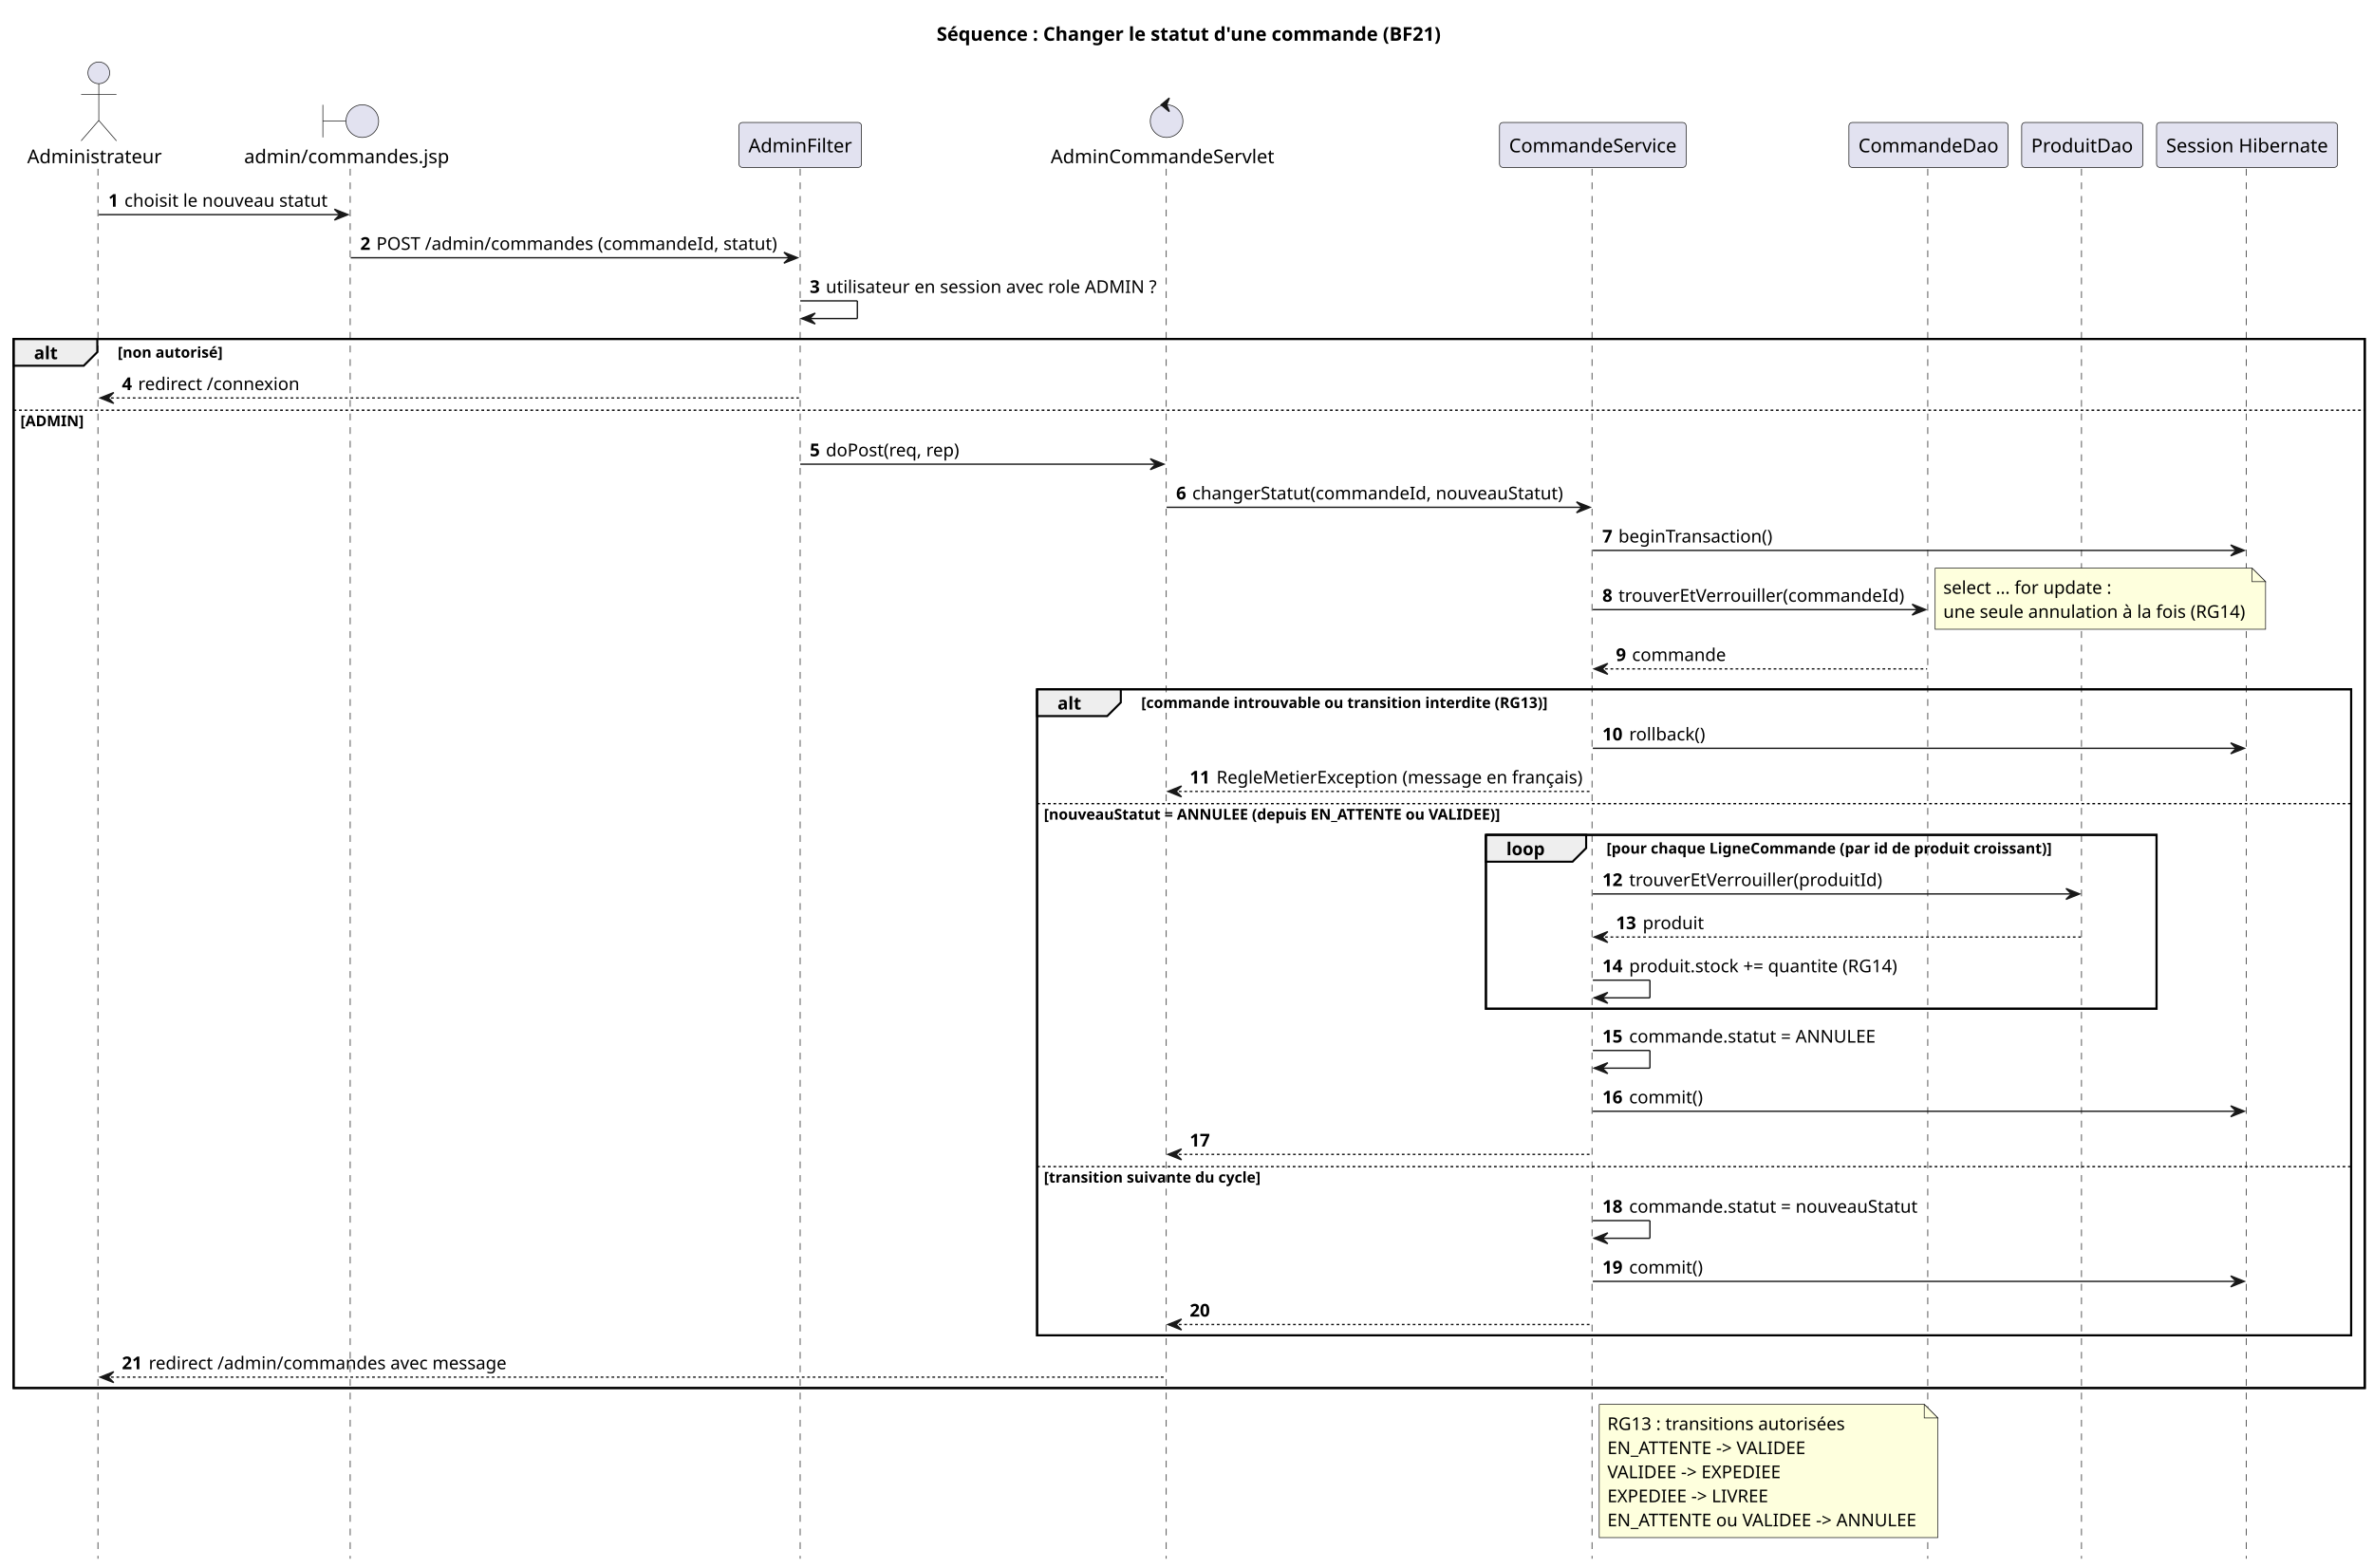
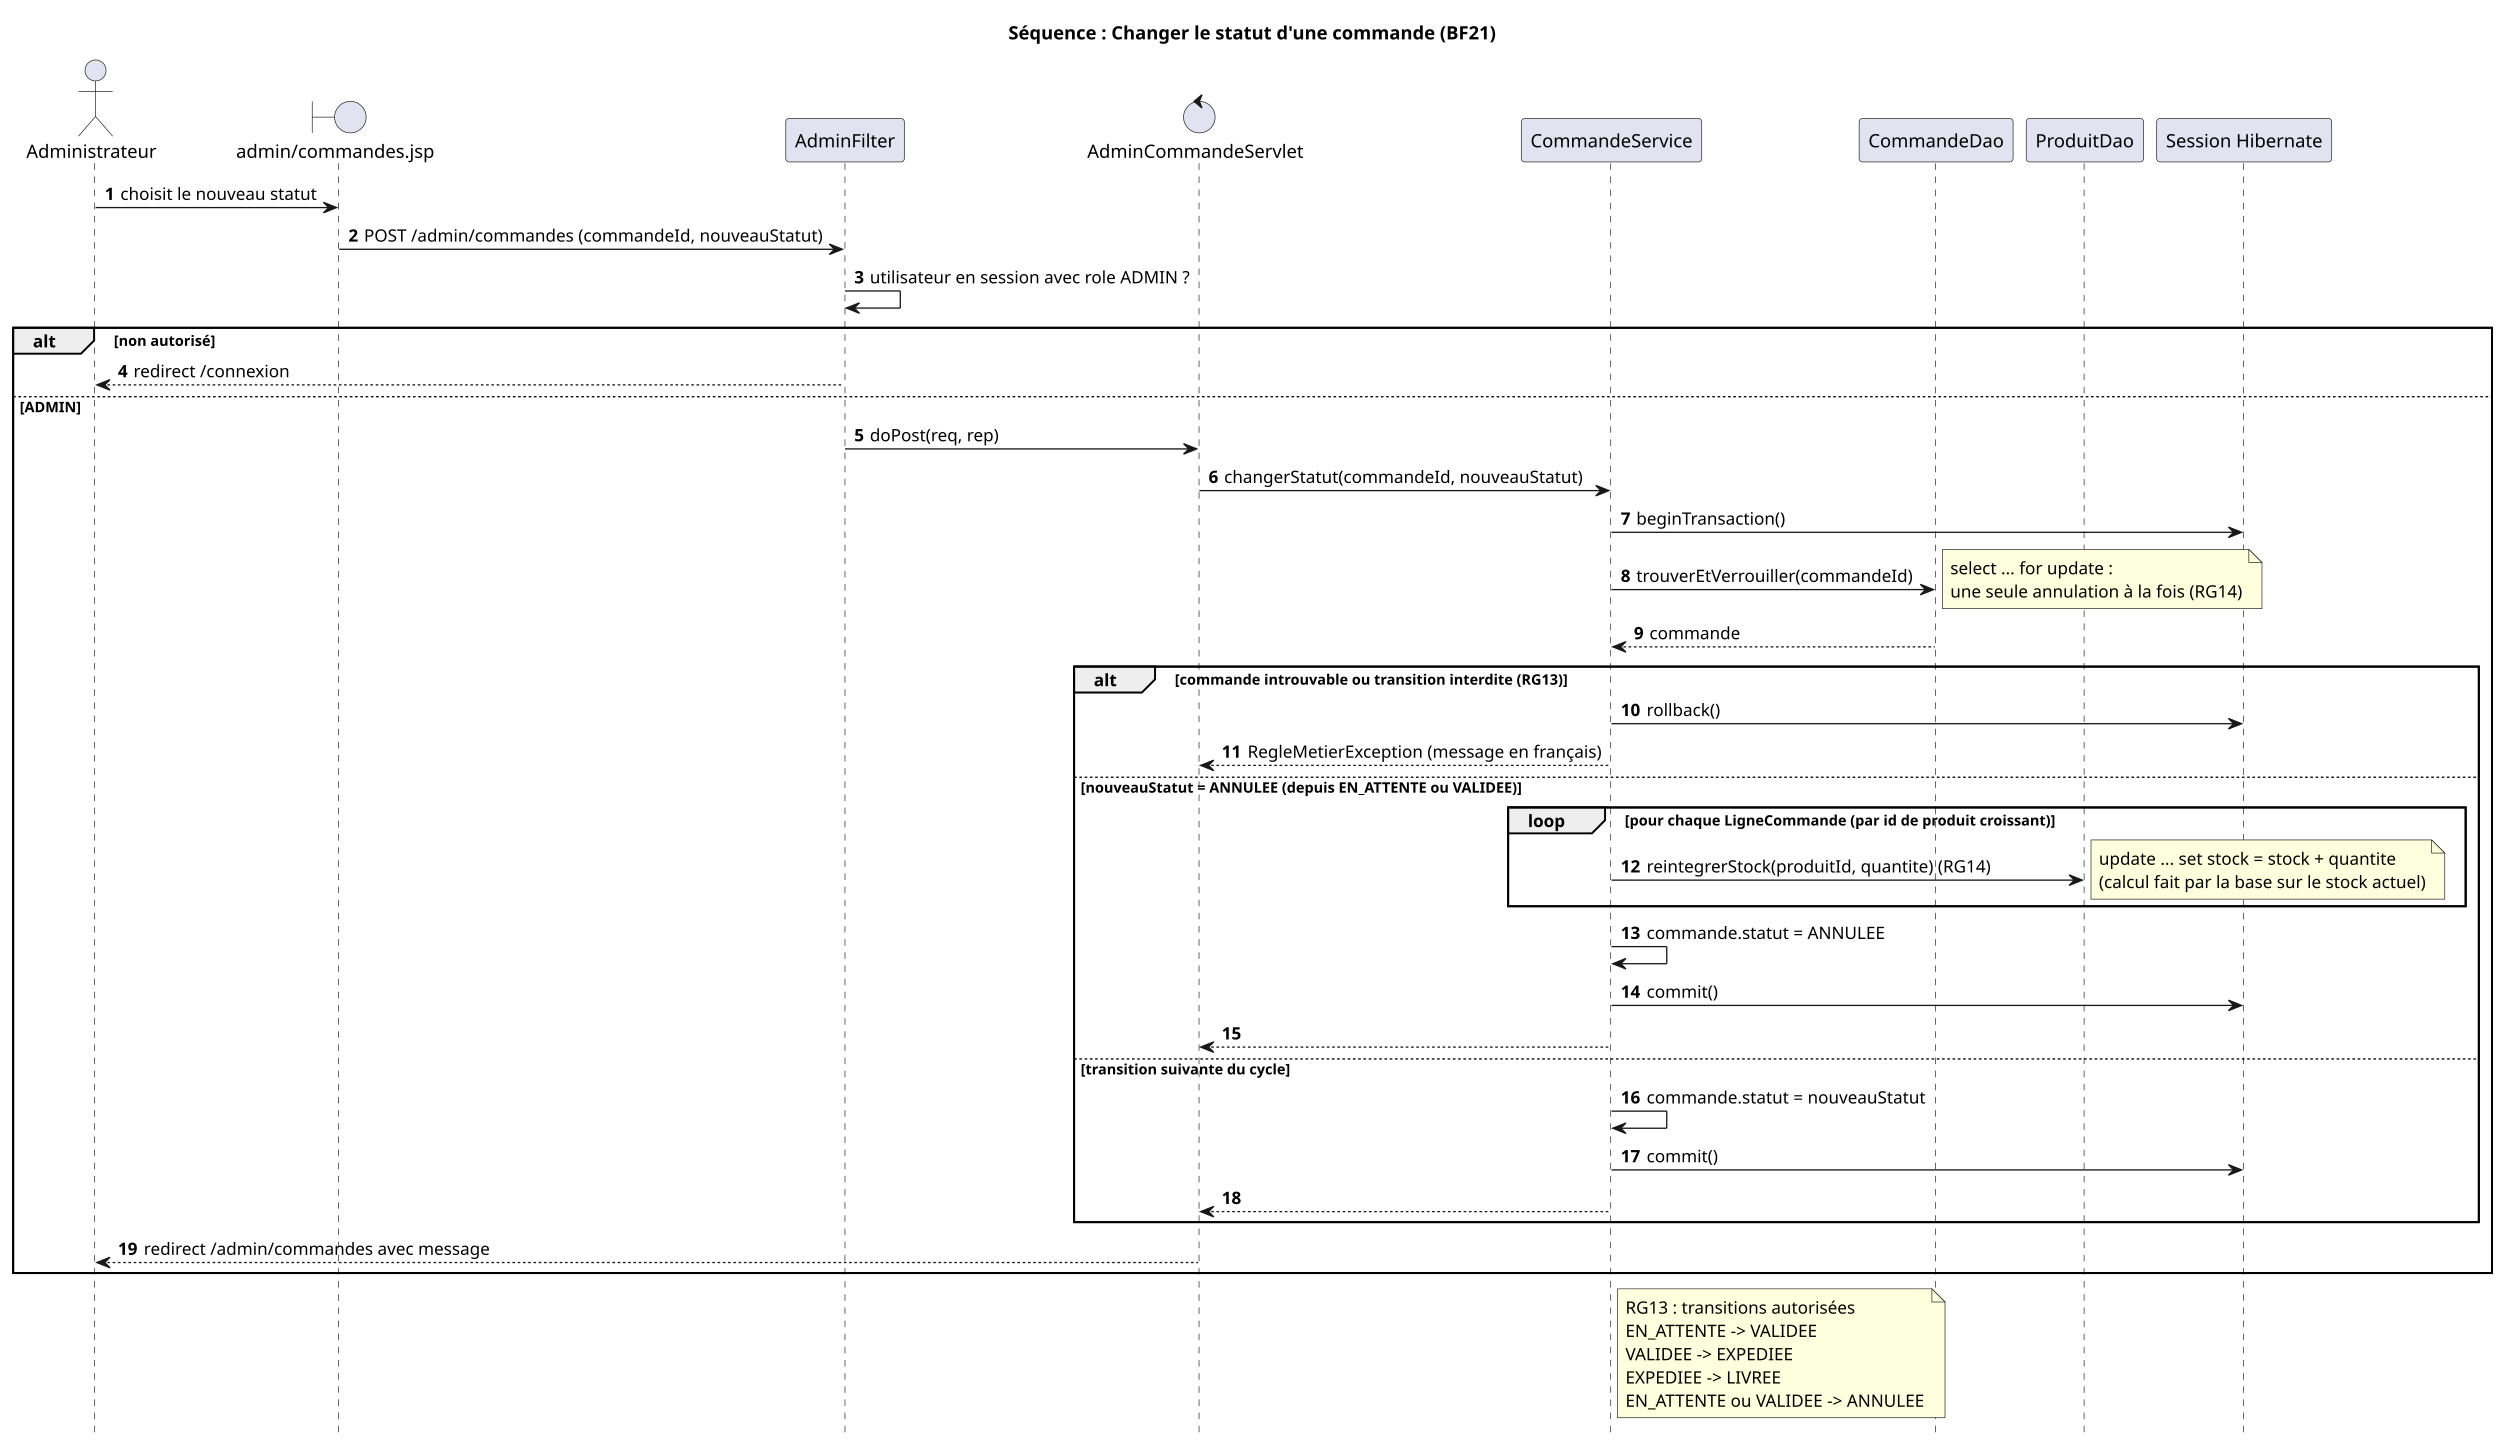
- <svg xmlns="http://www.w3.org/2000/svg" contentStyleType="text/css" data-diagram-type="SEQUENCE" height="1153px" preserveAspectRatio="none" style="width:1745px;height:1153px;background:#FFFFFF;" version="1.1" viewBox="0 0 1745 1153" width="1745px" zoomAndPan="magnify">
+ <svg xmlns="http://www.w3.org/2000/svg" contentStyleType="text/css" data-diagram-type="SEQUENCE" height="1100px" preserveAspectRatio="none" style="width:1901px;height:1100px;background:#FFFFFF;" version="1.1" viewBox="0 0 1901 1100" width="1901px" zoomAndPan="magnify">
  <defs />
  <g>
-     <text fill="#000000" font-family="sans-serif" font-size="14" font-weight="bold" lengthAdjust="spacing" textLength="370.351" x="688.793" y="29.966">Séquence : Changer le statut d'une commande (BF21)</text>
-     <rect fill="none" height="771.478" style="stroke:#000000;stroke-width:1.5;" width="1728.938" x="10" y="249.254" />
-     <rect fill="none" height="475.142" style="stroke:#000000;stroke-width:1.5;" width="966.301" x="762.636" y="506.884" />
-     <rect fill="none" height="127.824" style="stroke:#000000;stroke-width:1.5;" width="493.16" x="1092.68" y="613.984" />
+     <text fill="#000000" font-family="sans-serif" font-size="14" font-weight="bold" lengthAdjust="spacing" textLength="370.351" x="766.773" y="29.966">Séquence : Changer le statut d'une commande (BF21)</text>
+     <rect fill="none" height="718.772" style="stroke:#000000;stroke-width:1.5;" width="1884.896" x="10" y="249.254" />
+     <rect fill="none" height="422.436" style="stroke:#000000;stroke-width:1.5;" width="1068.154" x="816.742" y="506.884" />
+     <rect fill="none" height="75.118" style="stroke:#000000;stroke-width:1.5;" width="728.11" x="1146.786" y="613.984" />
    <g class="participant-lifeline" data-entity-uid="part1" data-qualified-name="Admin" id="part1-lifeline">
      <g>
-         <rect fill="#000000" fill-opacity="0" height="1022.126" width="8" x="68.651" y="124.136" />
-         <line style="stroke:#181818;stroke-width:0.5;stroke-dasharray:5,5;" x1="72" x2="72" y1="124.136" y2="1146.262" />
+         <rect fill="#000000" fill-opacity="0" height="969.42" width="8" x="68.651" y="124.136" />
+         <line style="stroke:#181818;stroke-width:0.5;stroke-dasharray:5,5;" x1="72" x2="72" y1="124.136" y2="1093.556" />
      </g>
    </g>
    <g class="participant-lifeline" data-entity-uid="part2" data-qualified-name="Vue" id="part2-lifeline">
      <g>
-         <rect fill="#000000" fill-opacity="0" height="1022.126" width="8" x="253.915" y="124.136" />
-         <line style="stroke:#181818;stroke-width:0.5;stroke-dasharray:5,5;" x1="257.519" x2="257.519" y1="124.136" y2="1146.262" />
+         <rect fill="#000000" fill-opacity="0" height="969.42" width="8" x="253.915" y="124.136" />
+         <line style="stroke:#181818;stroke-width:0.5;stroke-dasharray:5,5;" x1="257.519" x2="257.519" y1="124.136" y2="1093.556" />
      </g>
    </g>
    <g class="participant-lifeline" data-entity-uid="part3" data-qualified-name="AdminFilter" id="part3-lifeline">
      <g>
-         <rect fill="#000000" fill-opacity="0" height="1022.126" width="8" x="584.468" y="124.136" />
-         <line style="stroke:#181818;stroke-width:0.5;stroke-dasharray:5,5;" x1="588.402" x2="588.402" y1="124.136" y2="1146.262" />
+         <rect fill="#000000" fill-opacity="0" height="969.42" width="8" x="638.574" y="124.136" />
+         <line style="stroke:#181818;stroke-width:0.5;stroke-dasharray:5,5;" x1="642.508" x2="642.508" y1="124.136" y2="1093.556" />
      </g>
    </g>
    <g class="participant-lifeline" data-entity-uid="part4" data-qualified-name="AdminCommandeServlet" id="part4-lifeline">
      <g>
-         <rect fill="#000000" fill-opacity="0" height="1022.126" width="8" x="853.865" y="124.136" />
-         <line style="stroke:#181818;stroke-width:0.5;stroke-dasharray:5,5;" x1="857.636" x2="857.636" y1="124.136" y2="1146.262" />
+         <rect fill="#000000" fill-opacity="0" height="969.42" width="8" x="907.971" y="124.136" />
+         <line style="stroke:#181818;stroke-width:0.5;stroke-dasharray:5,5;" x1="911.742" x2="911.742" y1="124.136" y2="1093.556" />
      </g>
    </g>
    <g class="participant-lifeline" data-entity-uid="part5" data-qualified-name="CommandeService" id="part5-lifeline">
      <g>
-         <rect fill="#000000" fill-opacity="0" height="1022.126" width="8" x="1167.287" y="124.136" />
-         <line style="stroke:#181818;stroke-width:0.5;stroke-dasharray:5,5;" x1="1170.68" x2="1170.68" y1="124.136" y2="1146.262" />
+         <rect fill="#000000" fill-opacity="0" height="969.42" width="8" x="1221.393" y="124.136" />
+         <line style="stroke:#181818;stroke-width:0.5;stroke-dasharray:5,5;" x1="1224.786" x2="1224.786" y1="124.136" y2="1093.556" />
      </g>
    </g>
    <g class="participant-lifeline" data-entity-uid="part6" data-qualified-name="CommandeDao" id="part6-lifeline">
      <g>
-         <rect fill="#000000" fill-opacity="0" height="1022.126" width="8" x="1414.119" y="124.136" />
-         <line style="stroke:#181818;stroke-width:0.5;stroke-dasharray:5,5;" x1="1417.593" x2="1417.593" y1="124.136" y2="1146.262" />
+         <rect fill="#000000" fill-opacity="0" height="969.42" width="8" x="1468.225" y="124.136" />
+         <line style="stroke:#181818;stroke-width:0.5;stroke-dasharray:5,5;" x1="1471.699" x2="1471.699" y1="124.136" y2="1093.556" />
      </g>
    </g>
    <g class="participant-lifeline" data-entity-uid="part7" data-qualified-name="ProduitDao" id="part7-lifeline">
      <g>
-         <rect fill="#000000" fill-opacity="0" height="1022.126" width="8" x="1527.243" y="124.136" />
-         <line style="stroke:#181818;stroke-width:0.5;stroke-dasharray:5,5;" x1="1530.646" x2="1530.646" y1="124.136" y2="1146.262" />
+         <rect fill="#000000" fill-opacity="0" height="969.42" width="8" x="1581.349" y="124.136" />
+         <line style="stroke:#181818;stroke-width:0.5;stroke-dasharray:5,5;" x1="1584.752" x2="1584.752" y1="124.136" y2="1093.556" />
      </g>
    </g>
    <g class="participant-lifeline" data-entity-uid="part8" data-qualified-name="Session" id="part8-lifeline">
      <g>
-         <rect fill="#000000" fill-opacity="0" height="1022.126" width="8" x="1648.389" y="124.136" />
-         <line style="stroke:#181818;stroke-width:0.5;stroke-dasharray:5,5;" x1="1651.84" x2="1651.84" y1="124.136" y2="1146.262" />
+         <rect fill="#000000" fill-opacity="0" height="969.42" width="8" x="1702.495" y="124.136" />
+         <line style="stroke:#181818;stroke-width:0.5;stroke-dasharray:5,5;" x1="1705.946" x2="1705.946" y1="124.136" y2="1093.556" />
      </g>
    </g>
    <g class="participant participant-head" data-entity-uid="part1" data-qualified-name="Admin" id="part1-head">
      <text fill="#000000" font-family="sans-serif" font-size="14" lengthAdjust="spacing" textLength="99.302" x="20" y="120.034">Administrateur</text>
      <ellipse cx="72.651" cy="53.568" fill="#E2E2F0" rx="8" ry="8" style="stroke:#181818;stroke-width:0.5;" />
      <path d="M72.651,61.568 L72.651,88.568 M59.651,69.568 L85.651,69.568 M72.651,88.568 L59.651,103.568 M72.651,88.568 L85.651,103.568" fill="none" style="stroke:#181818;stroke-width:0.5;" />
    </g>
    <g class="participant participant-head" data-entity-uid="part2" data-qualified-name="Vue" id="part2-head">
      <text fill="#000000" font-family="sans-serif" font-size="14" lengthAdjust="spacing" textLength="150.793" x="179.518" y="120.034">admin/commandes.jsp</text>
      <path d="M237.415,77.068 L237.415,101.068 M237.415,89.068 L254.415,89.068" fill="none" style="stroke:#181818;stroke-width:0.5;" />
      <ellipse cx="266.415" cy="89.068" fill="#E2E2F0" rx="12" ry="12" style="stroke:#181818;stroke-width:0.5;" />
    </g>
    <g class="participant participant-head" data-entity-uid="part3" data-qualified-name="AdminFilter" id="part3-head">
-       <rect fill="#E2E2F0" height="33.068" rx="2.5" ry="2.5" style="stroke:#181818;stroke-width:0.5;" width="90.132" x="543.402" y="90.068" />
-       <text fill="#000000" font-family="sans-serif" font-size="14" lengthAdjust="spacing" textLength="76.132" x="550.402" y="112.034">AdminFilter</text>
+       <rect fill="#E2E2F0" height="33.068" rx="2.5" ry="2.5" style="stroke:#181818;stroke-width:0.5;" width="90.132" x="597.508" y="90.068" />
+       <text fill="#000000" font-family="sans-serif" font-size="14" lengthAdjust="spacing" textLength="76.132" x="604.508" y="112.034">AdminFilter</text>
    </g>
    <g class="participant participant-head" data-entity-uid="part4" data-qualified-name="AdminCommandeServlet" id="part4-head">
-       <text fill="#000000" font-family="sans-serif" font-size="14" lengthAdjust="spacing" textLength="164.457" x="772.636" y="120.034">AdminCommandeServlet</text>
-       <ellipse cx="857.865" cy="89.068" fill="#E2E2F0" rx="12" ry="12" style="stroke:#181818;stroke-width:0.5;" />
-       <polygon fill="#181818" points="853.865,77.068,859.865,72.068,857.865,77.068,859.865,82.068,853.865,77.068" style="stroke:#181818;stroke-width:1;" />
+       <text fill="#000000" font-family="sans-serif" font-size="14" lengthAdjust="spacing" textLength="164.457" x="826.742" y="120.034">AdminCommandeServlet</text>
+       <ellipse cx="911.971" cy="89.068" fill="#E2E2F0" rx="12" ry="12" style="stroke:#181818;stroke-width:0.5;" />
+       <polygon fill="#181818" points="907.971,77.068,913.971,72.068,911.971,77.068,913.971,82.068,907.971,77.068" style="stroke:#181818;stroke-width:1;" />
    </g>
    <g class="participant participant-head" data-entity-uid="part5" data-qualified-name="CommandeService" id="part5-head">
-       <rect fill="#E2E2F0" height="33.068" rx="2.5" ry="2.5" style="stroke:#181818;stroke-width:0.5;" width="137.214" x="1102.68" y="90.068" />
-       <text fill="#000000" font-family="sans-serif" font-size="14" lengthAdjust="spacing" textLength="123.213" x="1109.68" y="112.034">CommandeService</text>
+       <rect fill="#E2E2F0" height="33.068" rx="2.5" ry="2.5" style="stroke:#181818;stroke-width:0.5;" width="137.214" x="1156.786" y="90.068" />
+       <text fill="#000000" font-family="sans-serif" font-size="14" lengthAdjust="spacing" textLength="123.213" x="1163.786" y="112.034">CommandeService</text>
    </g>
    <g class="participant participant-head" data-entity-uid="part6" data-qualified-name="CommandeDao" id="part6-head">
-       <rect fill="#E2E2F0" height="33.068" rx="2.5" ry="2.5" style="stroke:#181818;stroke-width:0.5;" width="117.054" x="1359.593" y="90.068" />
-       <text fill="#000000" font-family="sans-serif" font-size="14" lengthAdjust="spacing" textLength="103.054" x="1366.593" y="112.034">CommandeDao</text>
+       <rect fill="#E2E2F0" height="33.068" rx="2.5" ry="2.5" style="stroke:#181818;stroke-width:0.5;" width="117.054" x="1413.699" y="90.068" />
+       <text fill="#000000" font-family="sans-serif" font-size="14" lengthAdjust="spacing" textLength="103.054" x="1420.699" y="112.034">CommandeDao</text>
    </g>
    <g class="participant participant-head" data-entity-uid="part7" data-qualified-name="ProduitDao" id="part7-head">
-       <rect fill="#E2E2F0" height="33.068" rx="2.5" ry="2.5" style="stroke:#181818;stroke-width:0.5;" width="89.194" x="1486.646" y="90.068" />
-       <text fill="#000000" font-family="sans-serif" font-size="14" lengthAdjust="spacing" textLength="75.194" x="1493.646" y="112.034">ProduitDao</text>
+       <rect fill="#E2E2F0" height="33.068" rx="2.5" ry="2.5" style="stroke:#181818;stroke-width:0.5;" width="89.194" x="1540.752" y="90.068" />
+       <text fill="#000000" font-family="sans-serif" font-size="14" lengthAdjust="spacing" textLength="75.194" x="1547.752" y="112.034">ProduitDao</text>
    </g>
    <g class="participant participant-head" data-entity-uid="part8" data-qualified-name="Session" id="part8-head">
-       <rect fill="#E2E2F0" height="33.068" rx="2.5" ry="2.5" style="stroke:#181818;stroke-width:0.5;" width="133.097" x="1585.84" y="90.068" />
-       <text fill="#000000" font-family="sans-serif" font-size="14" lengthAdjust="spacing" textLength="119.097" x="1592.84" y="112.034">Session Hibernate</text>
+       <rect fill="#E2E2F0" height="33.068" rx="2.5" ry="2.5" style="stroke:#181818;stroke-width:0.5;" width="133.097" x="1639.946" y="90.068" />
+       <text fill="#000000" font-family="sans-serif" font-size="14" lengthAdjust="spacing" textLength="119.097" x="1646.946" y="112.034">Session Hibernate</text>
    </g>
    <g class="message" data-entity-1="part1" data-entity-2="part2" id="msg1">
      <polygon fill="#181818" points="245.915,153.842,255.915,157.842,245.915,161.842,249.915,157.842" style="stroke:#181818;stroke-width:1;" />
      <line style="stroke:#181818;stroke-width:1;" x1="72.651" x2="251.915" y1="157.842" y2="157.842" />
      <text fill="#000000" font-family="sans-serif" font-size="13" font-weight="bold" lengthAdjust="spacing" textLength="7.842" x="79.651" y="152.033">1</text>
      <text fill="#000000" font-family="sans-serif" font-size="13" lengthAdjust="spacing" textLength="149.422" x="91.493" y="152.033">choisit le nouveau statut</text>
    </g>
    <g class="message" data-entity-1="part2" data-entity-2="part3" id="msg2">
-       <polygon fill="#181818" points="576.468,185.548,586.468,189.548,576.468,193.548,580.468,189.548" style="stroke:#181818;stroke-width:1;" />
-       <line style="stroke:#181818;stroke-width:1;" x1="257.915" x2="582.468" y1="189.548" y2="189.548" />
+       <polygon fill="#181818" points="630.574,185.548,640.574,189.548,630.574,193.548,634.574,189.548" style="stroke:#181818;stroke-width:1;" />
+       <line style="stroke:#181818;stroke-width:1;" x1="257.915" x2="636.574" y1="189.548" y2="189.548" />
      <text fill="#000000" font-family="sans-serif" font-size="13" font-weight="bold" lengthAdjust="spacing" textLength="7.842" x="264.915" y="183.739">2</text>
-       <text fill="#000000" font-family="sans-serif" font-size="13" lengthAdjust="spacing" textLength="294.71" x="276.757" y="183.739">POST /admin/commandes (commandeId, statut)</text>
+       <text fill="#000000" font-family="sans-serif" font-size="13" lengthAdjust="spacing" textLength="348.816" x="276.757" y="183.739">POST /admin/commandes (commandeId, nouveauStatut)</text>
    </g>
    <g class="message" data-entity-1="part3" data-entity-2="part3" id="msg3">
-       <line style="stroke:#181818;stroke-width:1;" x1="588.468" x2="630.468" y1="221.254" y2="221.254" />
-       <line style="stroke:#181818;stroke-width:1;" x1="630.468" x2="630.468" y1="221.254" y2="234.254" />
-       <line style="stroke:#181818;stroke-width:1;" x1="589.468" x2="630.468" y1="234.254" y2="234.254" />
-       <polygon fill="#181818" points="599.468,230.254,589.468,234.254,599.468,238.254,595.468,234.254" style="stroke:#181818;stroke-width:1;" />
-       <text fill="#000000" font-family="sans-serif" font-size="13" font-weight="bold" lengthAdjust="spacing" textLength="7.842" x="595.468" y="215.445">3</text>
-       <text fill="#000000" font-family="sans-serif" font-size="13" lengthAdjust="spacing" textLength="243.555" x="607.31" y="215.445">utilisateur en session avec role ADMIN ?</text>
+       <line style="stroke:#181818;stroke-width:1;" x1="642.574" x2="684.574" y1="221.254" y2="221.254" />
+       <line style="stroke:#181818;stroke-width:1;" x1="684.574" x2="684.574" y1="221.254" y2="234.254" />
+       <line style="stroke:#181818;stroke-width:1;" x1="643.574" x2="684.574" y1="234.254" y2="234.254" />
+       <polygon fill="#181818" points="653.574,230.254,643.574,234.254,653.574,238.254,649.574,234.254" style="stroke:#181818;stroke-width:1;" />
+       <text fill="#000000" font-family="sans-serif" font-size="13" font-weight="bold" lengthAdjust="spacing" textLength="7.842" x="649.574" y="215.445">3</text>
+       <text fill="#000000" font-family="sans-serif" font-size="13" lengthAdjust="spacing" textLength="243.555" x="661.416" y="215.445">utilisateur en session avec role ADMIN ?</text>
    </g>
    <path d="M10,249.254 L71.559,249.254 L71.559,258.96 L61.559,268.96 L10,268.96 L10,249.254" fill="#EEEEEE" style="stroke:#000000;stroke-width:1.5;" />
-     <rect fill="none" height="771.478" style="stroke:#000000;stroke-width:1.5;" width="1728.938" x="10" y="249.254" />
+     <rect fill="none" height="718.772" style="stroke:#000000;stroke-width:1.5;" width="1884.896" x="10" y="249.254" />
    <text fill="#000000" font-family="sans-serif" font-size="13" font-weight="bold" lengthAdjust="spacing" textLength="16.559" x="25" y="264.151">alt</text>
    <text fill="#000000" font-family="sans-serif" font-size="11" font-weight="bold" lengthAdjust="spacing" textLength="77.266" x="86.559" y="263.013">[non autorisé]</text>
    <g class="message" data-entity-1="part3" data-entity-2="part1" id="msg4">
      <polygon fill="#181818" points="83.651,288.666,73.651,292.666,83.651,296.666,79.651,292.666" style="stroke:#181818;stroke-width:1;" />
-       <line style="stroke:#181818;stroke-width:1;stroke-dasharray:2,2;" x1="77.651" x2="587.468" y1="292.666" y2="292.666" />
+       <line style="stroke:#181818;stroke-width:1;stroke-dasharray:2,2;" x1="77.651" x2="641.574" y1="292.666" y2="292.666" />
      <text fill="#000000" font-family="sans-serif" font-size="13" font-weight="bold" lengthAdjust="spacing" textLength="7.842" x="89.651" y="286.857">4</text>
      <text fill="#000000" font-family="sans-serif" font-size="13" lengthAdjust="spacing" textLength="119.535" x="101.493" y="286.857">redirect /connexion</text>
    </g>
-     <line style="stroke:#000000;stroke-width:1;stroke-dasharray:2,2;" x1="10" x2="1738.938" y1="301.666" y2="301.666" />
+     <line style="stroke:#000000;stroke-width:1;stroke-dasharray:2,2;" x1="10" x2="1894.896" y1="301.666" y2="301.666" />
    <text fill="#000000" font-family="sans-serif" font-size="11" font-weight="bold" lengthAdjust="spacing" textLength="46.769" x="15" y="313.425">[ADMIN]</text>
    <g class="message" data-entity-1="part3" data-entity-2="part4" id="msg5">
-       <polygon fill="#181818" points="845.865,337.354,855.865,341.354,845.865,345.354,849.865,341.354" style="stroke:#181818;stroke-width:1;" />
-       <line style="stroke:#181818;stroke-width:1;" x1="588.468" x2="851.865" y1="341.354" y2="341.354" />
-       <text fill="#000000" font-family="sans-serif" font-size="13" font-weight="bold" lengthAdjust="spacing" textLength="7.842" x="595.468" y="335.545">5</text>
-       <text fill="#000000" font-family="sans-serif" font-size="13" lengthAdjust="spacing" textLength="98.566" x="607.31" y="335.545">doPost(req, rep)</text>
+       <polygon fill="#181818" points="899.971,337.354,909.971,341.354,899.971,345.354,903.971,341.354" style="stroke:#181818;stroke-width:1;" />
+       <line style="stroke:#181818;stroke-width:1;" x1="642.574" x2="905.971" y1="341.354" y2="341.354" />
+       <text fill="#000000" font-family="sans-serif" font-size="13" font-weight="bold" lengthAdjust="spacing" textLength="7.842" x="649.574" y="335.545">5</text>
+       <text fill="#000000" font-family="sans-serif" font-size="13" lengthAdjust="spacing" textLength="98.566" x="661.416" y="335.545">doPost(req, rep)</text>
    </g>
    <g class="message" data-entity-1="part4" data-entity-2="part5" id="msg6">
-       <polygon fill="#181818" points="1159.287,369.06,1169.287,373.06,1159.287,377.06,1163.287,373.06" style="stroke:#181818;stroke-width:1;" />
-       <line style="stroke:#181818;stroke-width:1;" x1="857.865" x2="1165.287" y1="373.06" y2="373.06" />
-       <text fill="#000000" font-family="sans-serif" font-size="13" font-weight="bold" lengthAdjust="spacing" textLength="7.842" x="864.865" y="367.251">6</text>
-       <text fill="#000000" font-family="sans-serif" font-size="13" lengthAdjust="spacing" textLength="272.714" x="876.707" y="367.251">changerStatut(commandeId, nouveauStatut)</text>
+       <polygon fill="#181818" points="1213.393,369.06,1223.393,373.06,1213.393,377.06,1217.393,373.06" style="stroke:#181818;stroke-width:1;" />
+       <line style="stroke:#181818;stroke-width:1;" x1="911.971" x2="1219.393" y1="373.06" y2="373.06" />
+       <text fill="#000000" font-family="sans-serif" font-size="13" font-weight="bold" lengthAdjust="spacing" textLength="7.842" x="918.971" y="367.251">6</text>
+       <text fill="#000000" font-family="sans-serif" font-size="13" lengthAdjust="spacing" textLength="272.714" x="930.813" y="367.251">changerStatut(commandeId, nouveauStatut)</text>
    </g>
    <g class="message" data-entity-1="part5" data-entity-2="part8" id="msg7">
-       <polygon fill="#181818" points="1640.389,400.766,1650.389,404.766,1640.389,408.766,1644.389,404.766" style="stroke:#181818;stroke-width:1;" />
-       <line style="stroke:#181818;stroke-width:1;" x1="1171.287" x2="1646.389" y1="404.766" y2="404.766" />
-       <text fill="#000000" font-family="sans-serif" font-size="13" font-weight="bold" lengthAdjust="spacing" textLength="7.842" x="1178.287" y="398.957">7</text>
-       <text fill="#000000" font-family="sans-serif" font-size="13" lengthAdjust="spacing" textLength="114.14" x="1190.129" y="398.957">beginTransaction()</text>
+       <polygon fill="#181818" points="1694.495,400.766,1704.495,404.766,1694.495,408.766,1698.495,404.766" style="stroke:#181818;stroke-width:1;" />
+       <line style="stroke:#181818;stroke-width:1;" x1="1225.393" x2="1700.495" y1="404.766" y2="404.766" />
+       <text fill="#000000" font-family="sans-serif" font-size="13" font-weight="bold" lengthAdjust="spacing" textLength="7.842" x="1232.393" y="398.957">7</text>
+       <text fill="#000000" font-family="sans-serif" font-size="13" lengthAdjust="spacing" textLength="114.14" x="1244.235" y="398.957">beginTransaction()</text>
    </g>
    <g class="message" data-entity-1="part5" data-entity-2="part6" id="msg8">
-       <polygon fill="#181818" points="1406.119,444.325,1416.119,448.325,1406.119,452.325,1410.119,448.325" style="stroke:#181818;stroke-width:1;" />
-       <line style="stroke:#181818;stroke-width:1;" x1="1171.287" x2="1412.119" y1="448.325" y2="448.325" />
-       <text fill="#000000" font-family="sans-serif" font-size="13" font-weight="bold" lengthAdjust="spacing" textLength="7.842" x="1178.287" y="442.516">8</text>
-       <text fill="#000000" font-family="sans-serif" font-size="13" lengthAdjust="spacing" textLength="210.99" x="1190.129" y="442.516">trouverEtVerrouiller(commandeId)</text>
-     </g>
-     <path d="M1423,417.766 L1423,462.766 L1666,462.766 L1666,427.766 L1656,417.766 L1423,417.766" fill="#FEFFDD" style="stroke:#181818;stroke-width:0.5;" />
-     <path d="M1656,417.766 L1656,427.766 L1666,427.766 L1656,417.766" fill="#FEFFDD" style="stroke:#181818;stroke-width:0.5;" />
-     <text fill="#000000" font-family="sans-serif" font-size="13" lengthAdjust="spacing" textLength="123.682" x="1429" y="436.663">select ... for update :</text>
-     <text fill="#000000" font-family="sans-serif" font-size="13" lengthAdjust="spacing" textLength="222.027" x="1429" y="454.369">une seule annulation à la fois (RG14)</text>
+       <polygon fill="#181818" points="1460.225,444.325,1470.225,448.325,1460.225,452.325,1464.225,448.325" style="stroke:#181818;stroke-width:1;" />
+       <line style="stroke:#181818;stroke-width:1;" x1="1225.393" x2="1466.225" y1="448.325" y2="448.325" />
+       <text fill="#000000" font-family="sans-serif" font-size="13" font-weight="bold" lengthAdjust="spacing" textLength="7.842" x="1232.393" y="442.516">8</text>
+       <text fill="#000000" font-family="sans-serif" font-size="13" lengthAdjust="spacing" textLength="210.99" x="1244.235" y="442.516">trouverEtVerrouiller(commandeId)</text>
+     </g>
+     <path d="M1477,417.766 L1477,462.766 L1720,462.766 L1720,427.766 L1710,417.766 L1477,417.766" fill="#FEFFDD" style="stroke:#181818;stroke-width:0.5;" />
+     <path d="M1710,417.766 L1710,427.766 L1720,427.766 L1710,417.766" fill="#FEFFDD" style="stroke:#181818;stroke-width:0.5;" />
+     <text fill="#000000" font-family="sans-serif" font-size="13" lengthAdjust="spacing" textLength="123.682" x="1483" y="436.663">select ... for update :</text>
+     <text fill="#000000" font-family="sans-serif" font-size="13" lengthAdjust="spacing" textLength="222.027" x="1483" y="454.369">une seule annulation à la fois (RG14)</text>
    <g class="message" data-entity-1="part6" data-entity-2="part5" id="msg10">
-       <polygon fill="#181818" points="1182.287,487.884,1172.287,491.884,1182.287,495.884,1178.287,491.884" style="stroke:#181818;stroke-width:1;" />
-       <line style="stroke:#181818;stroke-width:1;stroke-dasharray:2,2;" x1="1176.287" x2="1417.119" y1="491.884" y2="491.884" />
-       <text fill="#000000" font-family="sans-serif" font-size="13" font-weight="bold" lengthAdjust="spacing" textLength="7.842" x="1188.287" y="486.075">9</text>
-       <text fill="#000000" font-family="sans-serif" font-size="13" lengthAdjust="spacing" textLength="69.069" x="1200.129" y="486.075">commande</text>
-     </g>
-     <path d="M762.636,506.884 L824.195,506.884 L824.195,516.59 L814.195,526.59 L762.636,526.59 L762.636,506.884" fill="#EEEEEE" style="stroke:#000000;stroke-width:1.5;" />
-     <rect fill="none" height="475.142" style="stroke:#000000;stroke-width:1.5;" width="966.301" x="762.636" y="506.884" />
-     <text fill="#000000" font-family="sans-serif" font-size="13" font-weight="bold" lengthAdjust="spacing" textLength="16.559" x="777.636" y="521.781">alt</text>
-     <text fill="#000000" font-family="sans-serif" font-size="11" font-weight="bold" lengthAdjust="spacing" textLength="297.119" x="839.195" y="520.643">[commande introuvable ou transition interdite (RG13)]</text>
+       <polygon fill="#181818" points="1236.393,487.884,1226.393,491.884,1236.393,495.884,1232.393,491.884" style="stroke:#181818;stroke-width:1;" />
+       <line style="stroke:#181818;stroke-width:1;stroke-dasharray:2,2;" x1="1230.393" x2="1471.225" y1="491.884" y2="491.884" />
+       <text fill="#000000" font-family="sans-serif" font-size="13" font-weight="bold" lengthAdjust="spacing" textLength="7.842" x="1242.393" y="486.075">9</text>
+       <text fill="#000000" font-family="sans-serif" font-size="13" lengthAdjust="spacing" textLength="69.069" x="1254.235" y="486.075">commande</text>
+     </g>
+     <path d="M816.742,506.884 L878.301,506.884 L878.301,516.59 L868.301,526.59 L816.742,526.59 L816.742,506.884" fill="#EEEEEE" style="stroke:#000000;stroke-width:1.5;" />
+     <rect fill="none" height="422.436" style="stroke:#000000;stroke-width:1.5;" width="1068.154" x="816.742" y="506.884" />
+     <text fill="#000000" font-family="sans-serif" font-size="13" font-weight="bold" lengthAdjust="spacing" textLength="16.559" x="831.742" y="521.781">alt</text>
+     <text fill="#000000" font-family="sans-serif" font-size="11" font-weight="bold" lengthAdjust="spacing" textLength="297.119" x="893.301" y="520.643">[commande introuvable ou transition interdite (RG13)]</text>
    <g class="message" data-entity-1="part5" data-entity-2="part8" id="msg11">
-       <polygon fill="#181818" points="1640.389,546.296,1650.389,550.296,1640.389,554.296,1644.389,550.296" style="stroke:#181818;stroke-width:1;" />
-       <line style="stroke:#181818;stroke-width:1;" x1="1171.287" x2="1646.389" y1="550.296" y2="550.296" />
-       <text fill="#000000" font-family="sans-serif" font-size="13" font-weight="bold" lengthAdjust="spacing" textLength="15.684" x="1178.287" y="544.487">10</text>
-       <text fill="#000000" font-family="sans-serif" font-size="13" lengthAdjust="spacing" textLength="56.212" x="1197.972" y="544.487">rollback()</text>
+       <polygon fill="#181818" points="1694.495,546.296,1704.495,550.296,1694.495,554.296,1698.495,550.296" style="stroke:#181818;stroke-width:1;" />
+       <line style="stroke:#181818;stroke-width:1;" x1="1225.393" x2="1700.495" y1="550.296" y2="550.296" />
+       <text fill="#000000" font-family="sans-serif" font-size="13" font-weight="bold" lengthAdjust="spacing" textLength="15.684" x="1232.393" y="544.487">10</text>
+       <text fill="#000000" font-family="sans-serif" font-size="13" lengthAdjust="spacing" textLength="56.212" x="1252.078" y="544.487">rollback()</text>
    </g>
    <g class="message" data-entity-1="part5" data-entity-2="part4" id="msg12">
-       <polygon fill="#181818" points="868.865,578.002,858.865,582.002,868.865,586.002,864.865,582.002" style="stroke:#181818;stroke-width:1;" />
-       <line style="stroke:#181818;stroke-width:1;stroke-dasharray:2,2;" x1="862.865" x2="1170.287" y1="582.002" y2="582.002" />
-       <text fill="#000000" font-family="sans-serif" font-size="13" font-weight="bold" lengthAdjust="spacing" textLength="15.684" x="874.865" y="576.193">11</text>
-       <text fill="#000000" font-family="sans-serif" font-size="13" lengthAdjust="spacing" textLength="269.737" x="894.55" y="576.193">RegleMetierException (message en français)</text>
-     </g>
-     <line style="stroke:#000000;stroke-width:1;stroke-dasharray:2,2;" x1="762.636" x2="1728.938" y1="591.002" y2="591.002" />
-     <text fill="#000000" font-family="sans-serif" font-size="11" font-weight="bold" lengthAdjust="spacing" textLength="336.999" x="767.636" y="602.761">[nouveauStatut = ANNULEE (depuis EN_ATTENTE ou VALIDEE)]</text>
-     <path d="M1092.68,613.984 L1166.384,613.984 L1166.384,623.69 L1156.384,633.69 L1092.68,633.69 L1092.68,613.984" fill="#EEEEEE" style="stroke:#000000;stroke-width:1.5;" />
-     <rect fill="none" height="127.824" style="stroke:#000000;stroke-width:1.5;" width="493.16" x="1092.68" y="613.984" />
-     <text fill="#000000" font-family="sans-serif" font-size="13" font-weight="bold" lengthAdjust="spacing" textLength="28.704" x="1107.68" y="628.881">loop</text>
-     <text fill="#000000" font-family="sans-serif" font-size="11" font-weight="bold" lengthAdjust="spacing" textLength="327.484" x="1181.384" y="627.743">[pour chaque LigneCommande (par id de produit croissant)]</text>
+       <polygon fill="#181818" points="922.971,578.002,912.971,582.002,922.971,586.002,918.971,582.002" style="stroke:#181818;stroke-width:1;" />
+       <line style="stroke:#181818;stroke-width:1;stroke-dasharray:2,2;" x1="916.971" x2="1224.393" y1="582.002" y2="582.002" />
+       <text fill="#000000" font-family="sans-serif" font-size="13" font-weight="bold" lengthAdjust="spacing" textLength="15.684" x="928.971" y="576.193">11</text>
+       <text fill="#000000" font-family="sans-serif" font-size="13" lengthAdjust="spacing" textLength="269.737" x="948.656" y="576.193">RegleMetierException (message en français)</text>
+     </g>
+     <line style="stroke:#000000;stroke-width:1;stroke-dasharray:2,2;" x1="816.742" x2="1884.896" y1="591.002" y2="591.002" />
+     <text fill="#000000" font-family="sans-serif" font-size="11" font-weight="bold" lengthAdjust="spacing" textLength="336.999" x="821.742" y="602.761">[nouveauStatut = ANNULEE (depuis EN_ATTENTE ou VALIDEE)]</text>
+     <path d="M1146.786,613.984 L1220.49,613.984 L1220.49,623.69 L1210.49,633.69 L1146.786,633.69 L1146.786,613.984" fill="#EEEEEE" style="stroke:#000000;stroke-width:1.5;" />
+     <rect fill="none" height="75.118" style="stroke:#000000;stroke-width:1.5;" width="728.11" x="1146.786" y="613.984" />
+     <text fill="#000000" font-family="sans-serif" font-size="13" font-weight="bold" lengthAdjust="spacing" textLength="28.704" x="1161.786" y="628.881">loop</text>
+     <text fill="#000000" font-family="sans-serif" font-size="11" font-weight="bold" lengthAdjust="spacing" textLength="327.484" x="1235.49" y="627.743">[pour chaque LigneCommande (par id de produit croissant)]</text>
    <g class="message" data-entity-1="part5" data-entity-2="part7" id="msg13">
-       <polygon fill="#181818" points="1519.243,653.396,1529.243,657.396,1519.243,661.396,1523.243,657.396" style="stroke:#181818;stroke-width:1;" />
-       <line style="stroke:#181818;stroke-width:1;" x1="1171.287" x2="1525.243" y1="657.396" y2="657.396" />
-       <text fill="#000000" font-family="sans-serif" font-size="13" font-weight="bold" lengthAdjust="spacing" textLength="15.684" x="1178.287" y="651.587">12</text>
-       <text fill="#000000" font-family="sans-serif" font-size="13" lengthAdjust="spacing" textLength="187.226" x="1197.972" y="651.587">trouverEtVerrouiller(produitId)</text>
-     </g>
-     <g class="message" data-entity-1="part7" data-entity-2="part5" id="msg14">
-       <polygon fill="#181818" points="1182.287,685.102,1172.287,689.102,1182.287,693.102,1178.287,689.102" style="stroke:#181818;stroke-width:1;" />
-       <line style="stroke:#181818;stroke-width:1;stroke-dasharray:2,2;" x1="1176.287" x2="1530.243" y1="689.102" y2="689.102" />
-       <text fill="#000000" font-family="sans-serif" font-size="13" font-weight="bold" lengthAdjust="spacing" textLength="15.684" x="1188.287" y="683.293">13</text>
-       <text fill="#000000" font-family="sans-serif" font-size="13" lengthAdjust="spacing" textLength="45.305" x="1207.972" y="683.293">produit</text>
-     </g>
+       <polygon fill="#181818" points="1573.349,665.249,1583.349,669.249,1573.349,673.249,1577.349,669.249" style="stroke:#181818;stroke-width:1;" />
+       <line style="stroke:#181818;stroke-width:1;" x1="1225.393" x2="1579.349" y1="669.249" y2="669.249" />
+       <text fill="#000000" font-family="sans-serif" font-size="13" font-weight="bold" lengthAdjust="spacing" textLength="15.684" x="1232.393" y="663.44">12</text>
+       <text fill="#000000" font-family="sans-serif" font-size="13" lengthAdjust="spacing" textLength="262.457" x="1252.078" y="663.44">reintegrerStock(produitId, quantite) (RG14)</text>
+     </g>
+     <path d="M1590,638.69 L1590,683.69 L1859,683.69 L1859,648.69 L1849,638.69 L1590,638.69" fill="#FEFFDD" style="stroke:#181818;stroke-width:0.5;" />
+     <path d="M1849,638.69 L1849,648.69 L1859,648.69 L1849,638.69" fill="#FEFFDD" style="stroke:#181818;stroke-width:0.5;" />
+     <text fill="#000000" font-family="sans-serif" font-size="13" lengthAdjust="spacing" textLength="225.94" x="1596" y="657.587">update ... set stock = stock + quantite</text>
+     <text fill="#000000" font-family="sans-serif" font-size="13" lengthAdjust="spacing" textLength="248.547" x="1596" y="675.293">(calcul fait par la base sur le stock actuel)</text>
    <g class="message" data-entity-1="part5" data-entity-2="part5" id="msg15">
-       <line style="stroke:#181818;stroke-width:1;" x1="1171.287" x2="1213.287" y1="720.808" y2="720.808" />
-       <line style="stroke:#181818;stroke-width:1;" x1="1213.287" x2="1213.287" y1="720.808" y2="733.808" />
-       <line style="stroke:#181818;stroke-width:1;" x1="1172.287" x2="1213.287" y1="733.808" y2="733.808" />
-       <polygon fill="#181818" points="1182.287,729.808,1172.287,733.808,1182.287,737.808,1178.287,733.808" style="stroke:#181818;stroke-width:1;" />
-       <text fill="#000000" font-family="sans-serif" font-size="13" font-weight="bold" lengthAdjust="spacing" textLength="15.684" x="1178.287" y="714.999">14</text>
-       <text fill="#000000" font-family="sans-serif" font-size="13" lengthAdjust="spacing" textLength="197.418" x="1197.972" y="714.999">produit.stock += quantite (RG14)</text>
-     </g>
-     <g class="message" data-entity-1="part5" data-entity-2="part5" id="msg16">
-       <line style="stroke:#181818;stroke-width:1;" x1="1171.287" x2="1213.287" y1="772.514" y2="772.514" />
-       <line style="stroke:#181818;stroke-width:1;" x1="1213.287" x2="1213.287" y1="772.514" y2="785.514" />
-       <line style="stroke:#181818;stroke-width:1;" x1="1172.287" x2="1213.287" y1="785.514" y2="785.514" />
-       <polygon fill="#181818" points="1182.287,781.514,1172.287,785.514,1182.287,789.514,1178.287,785.514" style="stroke:#181818;stroke-width:1;" />
-       <text fill="#000000" font-family="sans-serif" font-size="13" font-weight="bold" lengthAdjust="spacing" textLength="15.684" x="1178.287" y="766.705">15</text>
-       <text fill="#000000" font-family="sans-serif" font-size="13" lengthAdjust="spacing" textLength="181.22" x="1197.972" y="766.705">commande.statut = ANNULEE</text>
-     </g>
-     <g class="message" data-entity-1="part5" data-entity-2="part8" id="msg17">
-       <polygon fill="#181818" points="1640.389,813.22,1650.389,817.22,1640.389,821.22,1644.389,817.22" style="stroke:#181818;stroke-width:1;" />
-       <line style="stroke:#181818;stroke-width:1;" x1="1171.287" x2="1646.389" y1="817.22" y2="817.22" />
-       <text fill="#000000" font-family="sans-serif" font-size="13" font-weight="bold" lengthAdjust="spacing" textLength="15.684" x="1178.287" y="811.411">16</text>
-       <text fill="#000000" font-family="sans-serif" font-size="13" lengthAdjust="spacing" textLength="54.262" x="1197.972" y="811.411">commit()</text>
-     </g>
-     <g class="message" data-entity-1="part5" data-entity-2="part4" id="msg18">
-       <polygon fill="#181818" points="868.865,844.926,858.865,848.926,868.865,852.926,864.865,848.926" style="stroke:#181818;stroke-width:1;" />
-       <line style="stroke:#181818;stroke-width:1;stroke-dasharray:2,2;" x1="862.865" x2="1170.287" y1="848.926" y2="848.926" />
-       <text fill="#000000" font-family="sans-serif" font-size="13" font-weight="bold" lengthAdjust="spacing" textLength="15.684" x="874.865" y="843.117">17</text>
-       <text fill="#000000" font-family="sans-serif" font-size="13" lengthAdjust="spacing" textLength="3.38" x="894.55" y="843.117"> </text>
-     </g>
-     <line style="stroke:#000000;stroke-width:1;stroke-dasharray:2,2;" x1="762.636" x2="1728.938" y1="857.926" y2="857.926" />
-     <text fill="#000000" font-family="sans-serif" font-size="11" font-weight="bold" lengthAdjust="spacing" textLength="157.362" x="767.636" y="869.685">[transition suivante du cycle]</text>
-     <g class="message" data-entity-1="part5" data-entity-2="part5" id="msg19">
-       <line style="stroke:#181818;stroke-width:1;" x1="1171.287" x2="1213.287" y1="897.614" y2="897.614" />
-       <line style="stroke:#181818;stroke-width:1;" x1="1213.287" x2="1213.287" y1="897.614" y2="910.614" />
-       <line style="stroke:#181818;stroke-width:1;" x1="1172.287" x2="1213.287" y1="910.614" y2="910.614" />
-       <polygon fill="#181818" points="1182.287,906.614,1172.287,910.614,1182.287,914.614,1178.287,910.614" style="stroke:#181818;stroke-width:1;" />
-       <text fill="#000000" font-family="sans-serif" font-size="13" font-weight="bold" lengthAdjust="spacing" textLength="15.684" x="1178.287" y="891.805">18</text>
-       <text fill="#000000" font-family="sans-serif" font-size="13" lengthAdjust="spacing" textLength="212.121" x="1197.972" y="891.805">commande.statut = nouveauStatut</text>
-     </g>
-     <g class="message" data-entity-1="part5" data-entity-2="part8" id="msg20">
-       <polygon fill="#181818" points="1640.389,938.32,1650.389,942.32,1640.389,946.32,1644.389,942.32" style="stroke:#181818;stroke-width:1;" />
-       <line style="stroke:#181818;stroke-width:1;" x1="1171.287" x2="1646.389" y1="942.32" y2="942.32" />
-       <text fill="#000000" font-family="sans-serif" font-size="13" font-weight="bold" lengthAdjust="spacing" textLength="15.684" x="1178.287" y="936.511">19</text>
-       <text fill="#000000" font-family="sans-serif" font-size="13" lengthAdjust="spacing" textLength="54.262" x="1197.972" y="936.511">commit()</text>
-     </g>
-     <g class="message" data-entity-1="part5" data-entity-2="part4" id="msg21">
-       <polygon fill="#181818" points="868.865,970.026,858.865,974.026,868.865,978.026,864.865,974.026" style="stroke:#181818;stroke-width:1;" />
-       <line style="stroke:#181818;stroke-width:1;stroke-dasharray:2,2;" x1="862.865" x2="1170.287" y1="974.026" y2="974.026" />
-       <text fill="#000000" font-family="sans-serif" font-size="13" font-weight="bold" lengthAdjust="spacing" textLength="15.684" x="874.865" y="968.217">20</text>
-       <text fill="#000000" font-family="sans-serif" font-size="13" lengthAdjust="spacing" textLength="3.38" x="894.55" y="968.217"> </text>
-     </g>
-     <g class="message" data-entity-1="part4" data-entity-2="part1" id="msg22">
-       <polygon fill="#181818" points="83.651,1008.732,73.651,1012.732,83.651,1016.732,79.651,1012.732" style="stroke:#181818;stroke-width:1;" />
-       <line style="stroke:#181818;stroke-width:1;stroke-dasharray:2,2;" x1="77.651" x2="856.865" y1="1012.732" y2="1012.732" />
-       <text fill="#000000" font-family="sans-serif" font-size="13" font-weight="bold" lengthAdjust="spacing" textLength="15.684" x="89.651" y="1006.923">21</text>
-       <text fill="#000000" font-family="sans-serif" font-size="13" lengthAdjust="spacing" textLength="263.653" x="109.335" y="1006.923">redirect /admin/commandes avec message</text>
-     </g>
-     <path d="M1176,1032.732 L1176,1130.732 L1425,1130.732 L1425,1042.732 L1415,1032.732 L1176,1032.732" fill="#FEFFDD" style="stroke:#181818;stroke-width:0.5;" />
-     <path d="M1415,1032.732 L1415,1042.732 L1425,1042.732 L1415,1032.732" fill="#FEFFDD" style="stroke:#181818;stroke-width:0.5;" />
-     <text fill="#000000" font-family="sans-serif" font-size="13" lengthAdjust="spacing" textLength="174.915" x="1182" y="1051.629">RG13 : transitions autorisées</text>
-     <text fill="#000000" font-family="sans-serif" font-size="13" lengthAdjust="spacing" textLength="146.861" x="1182" y="1069.335">EN_ATTENTE -&gt; VALIDEE</text>
-     <text fill="#000000" font-family="sans-serif" font-size="13" lengthAdjust="spacing" textLength="127.946" x="1182" y="1087.041">VALIDEE -&gt; EXPEDIEE</text>
-     <text fill="#000000" font-family="sans-serif" font-size="13" lengthAdjust="spacing" textLength="118.235" x="1182" y="1104.747">EXPEDIEE -&gt; LIVREE</text>
-     <text fill="#000000" font-family="sans-serif" font-size="13" lengthAdjust="spacing" textLength="228.358" x="1182" y="1122.453">EN_ATTENTE ou VALIDEE -&gt; ANNULEE</text>
+       <line style="stroke:#181818;stroke-width:1;" x1="1225.393" x2="1267.393" y1="719.808" y2="719.808" />
+       <line style="stroke:#181818;stroke-width:1;" x1="1267.393" x2="1267.393" y1="719.808" y2="732.808" />
+       <line style="stroke:#181818;stroke-width:1;" x1="1226.393" x2="1267.393" y1="732.808" y2="732.808" />
+       <polygon fill="#181818" points="1236.393,728.808,1226.393,732.808,1236.393,736.808,1232.393,732.808" style="stroke:#181818;stroke-width:1;" />
+       <text fill="#000000" font-family="sans-serif" font-size="13" font-weight="bold" lengthAdjust="spacing" textLength="15.684" x="1232.393" y="713.999">13</text>
+       <text fill="#000000" font-family="sans-serif" font-size="13" lengthAdjust="spacing" textLength="181.22" x="1252.078" y="713.999">commande.statut = ANNULEE</text>
+     </g>
+     <g class="message" data-entity-1="part5" data-entity-2="part8" id="msg16">
+       <polygon fill="#181818" points="1694.495,760.514,1704.495,764.514,1694.495,768.514,1698.495,764.514" style="stroke:#181818;stroke-width:1;" />
+       <line style="stroke:#181818;stroke-width:1;" x1="1225.393" x2="1700.495" y1="764.514" y2="764.514" />
+       <text fill="#000000" font-family="sans-serif" font-size="13" font-weight="bold" lengthAdjust="spacing" textLength="15.684" x="1232.393" y="758.705">14</text>
+       <text fill="#000000" font-family="sans-serif" font-size="13" lengthAdjust="spacing" textLength="54.262" x="1252.078" y="758.705">commit()</text>
+     </g>
+     <g class="message" data-entity-1="part5" data-entity-2="part4" id="msg17">
+       <polygon fill="#181818" points="922.971,792.22,912.971,796.22,922.971,800.22,918.971,796.22" style="stroke:#181818;stroke-width:1;" />
+       <line style="stroke:#181818;stroke-width:1;stroke-dasharray:2,2;" x1="916.971" x2="1224.393" y1="796.22" y2="796.22" />
+       <text fill="#000000" font-family="sans-serif" font-size="13" font-weight="bold" lengthAdjust="spacing" textLength="15.684" x="928.971" y="790.411">15</text>
+       <text fill="#000000" font-family="sans-serif" font-size="13" lengthAdjust="spacing" textLength="3.38" x="948.656" y="790.411"> </text>
+     </g>
+     <line style="stroke:#000000;stroke-width:1;stroke-dasharray:2,2;" x1="816.742" x2="1884.896" y1="805.22" y2="805.22" />
+     <text fill="#000000" font-family="sans-serif" font-size="11" font-weight="bold" lengthAdjust="spacing" textLength="157.362" x="821.742" y="816.979">[transition suivante du cycle]</text>
+     <g class="message" data-entity-1="part5" data-entity-2="part5" id="msg18">
+       <line style="stroke:#181818;stroke-width:1;" x1="1225.393" x2="1267.393" y1="844.908" y2="844.908" />
+       <line style="stroke:#181818;stroke-width:1;" x1="1267.393" x2="1267.393" y1="844.908" y2="857.908" />
+       <line style="stroke:#181818;stroke-width:1;" x1="1226.393" x2="1267.393" y1="857.908" y2="857.908" />
+       <polygon fill="#181818" points="1236.393,853.908,1226.393,857.908,1236.393,861.908,1232.393,857.908" style="stroke:#181818;stroke-width:1;" />
+       <text fill="#000000" font-family="sans-serif" font-size="13" font-weight="bold" lengthAdjust="spacing" textLength="15.684" x="1232.393" y="839.099">16</text>
+       <text fill="#000000" font-family="sans-serif" font-size="13" lengthAdjust="spacing" textLength="212.121" x="1252.078" y="839.099">commande.statut = nouveauStatut</text>
+     </g>
+     <g class="message" data-entity-1="part5" data-entity-2="part8" id="msg19">
+       <polygon fill="#181818" points="1694.495,885.614,1704.495,889.614,1694.495,893.614,1698.495,889.614" style="stroke:#181818;stroke-width:1;" />
+       <line style="stroke:#181818;stroke-width:1;" x1="1225.393" x2="1700.495" y1="889.614" y2="889.614" />
+       <text fill="#000000" font-family="sans-serif" font-size="13" font-weight="bold" lengthAdjust="spacing" textLength="15.684" x="1232.393" y="883.805">17</text>
+       <text fill="#000000" font-family="sans-serif" font-size="13" lengthAdjust="spacing" textLength="54.262" x="1252.078" y="883.805">commit()</text>
+     </g>
+     <g class="message" data-entity-1="part5" data-entity-2="part4" id="msg20">
+       <polygon fill="#181818" points="922.971,917.32,912.971,921.32,922.971,925.32,918.971,921.32" style="stroke:#181818;stroke-width:1;" />
+       <line style="stroke:#181818;stroke-width:1;stroke-dasharray:2,2;" x1="916.971" x2="1224.393" y1="921.32" y2="921.32" />
+       <text fill="#000000" font-family="sans-serif" font-size="13" font-weight="bold" lengthAdjust="spacing" textLength="15.684" x="928.971" y="915.511">18</text>
+       <text fill="#000000" font-family="sans-serif" font-size="13" lengthAdjust="spacing" textLength="3.38" x="948.656" y="915.511"> </text>
+     </g>
+     <g class="message" data-entity-1="part4" data-entity-2="part1" id="msg21">
+       <polygon fill="#181818" points="83.651,956.026,73.651,960.026,83.651,964.026,79.651,960.026" style="stroke:#181818;stroke-width:1;" />
+       <line style="stroke:#181818;stroke-width:1;stroke-dasharray:2,2;" x1="77.651" x2="910.971" y1="960.026" y2="960.026" />
+       <text fill="#000000" font-family="sans-serif" font-size="13" font-weight="bold" lengthAdjust="spacing" textLength="15.684" x="89.651" y="954.217">19</text>
+       <text fill="#000000" font-family="sans-serif" font-size="13" lengthAdjust="spacing" textLength="263.653" x="109.335" y="954.217">redirect /admin/commandes avec message</text>
+     </g>
+     <path d="M1230,980.026 L1230,1078.026 L1479,1078.026 L1479,990.026 L1469,980.026 L1230,980.026" fill="#FEFFDD" style="stroke:#181818;stroke-width:0.5;" />
+     <path d="M1469,980.026 L1469,990.026 L1479,990.026 L1469,980.026" fill="#FEFFDD" style="stroke:#181818;stroke-width:0.5;" />
+     <text fill="#000000" font-family="sans-serif" font-size="13" lengthAdjust="spacing" textLength="174.915" x="1236" y="998.923">RG13 : transitions autorisées</text>
+     <text fill="#000000" font-family="sans-serif" font-size="13" lengthAdjust="spacing" textLength="146.861" x="1236" y="1016.629">EN_ATTENTE -&gt; VALIDEE</text>
+     <text fill="#000000" font-family="sans-serif" font-size="13" lengthAdjust="spacing" textLength="127.946" x="1236" y="1034.335">VALIDEE -&gt; EXPEDIEE</text>
+     <text fill="#000000" font-family="sans-serif" font-size="13" lengthAdjust="spacing" textLength="118.235" x="1236" y="1052.041">EXPEDIEE -&gt; LIVREE</text>
+     <text fill="#000000" font-family="sans-serif" font-size="13" lengthAdjust="spacing" textLength="228.358" x="1236" y="1069.747">EN_ATTENTE ou VALIDEE -&gt; ANNULEE</text>
  </g>
</svg>
